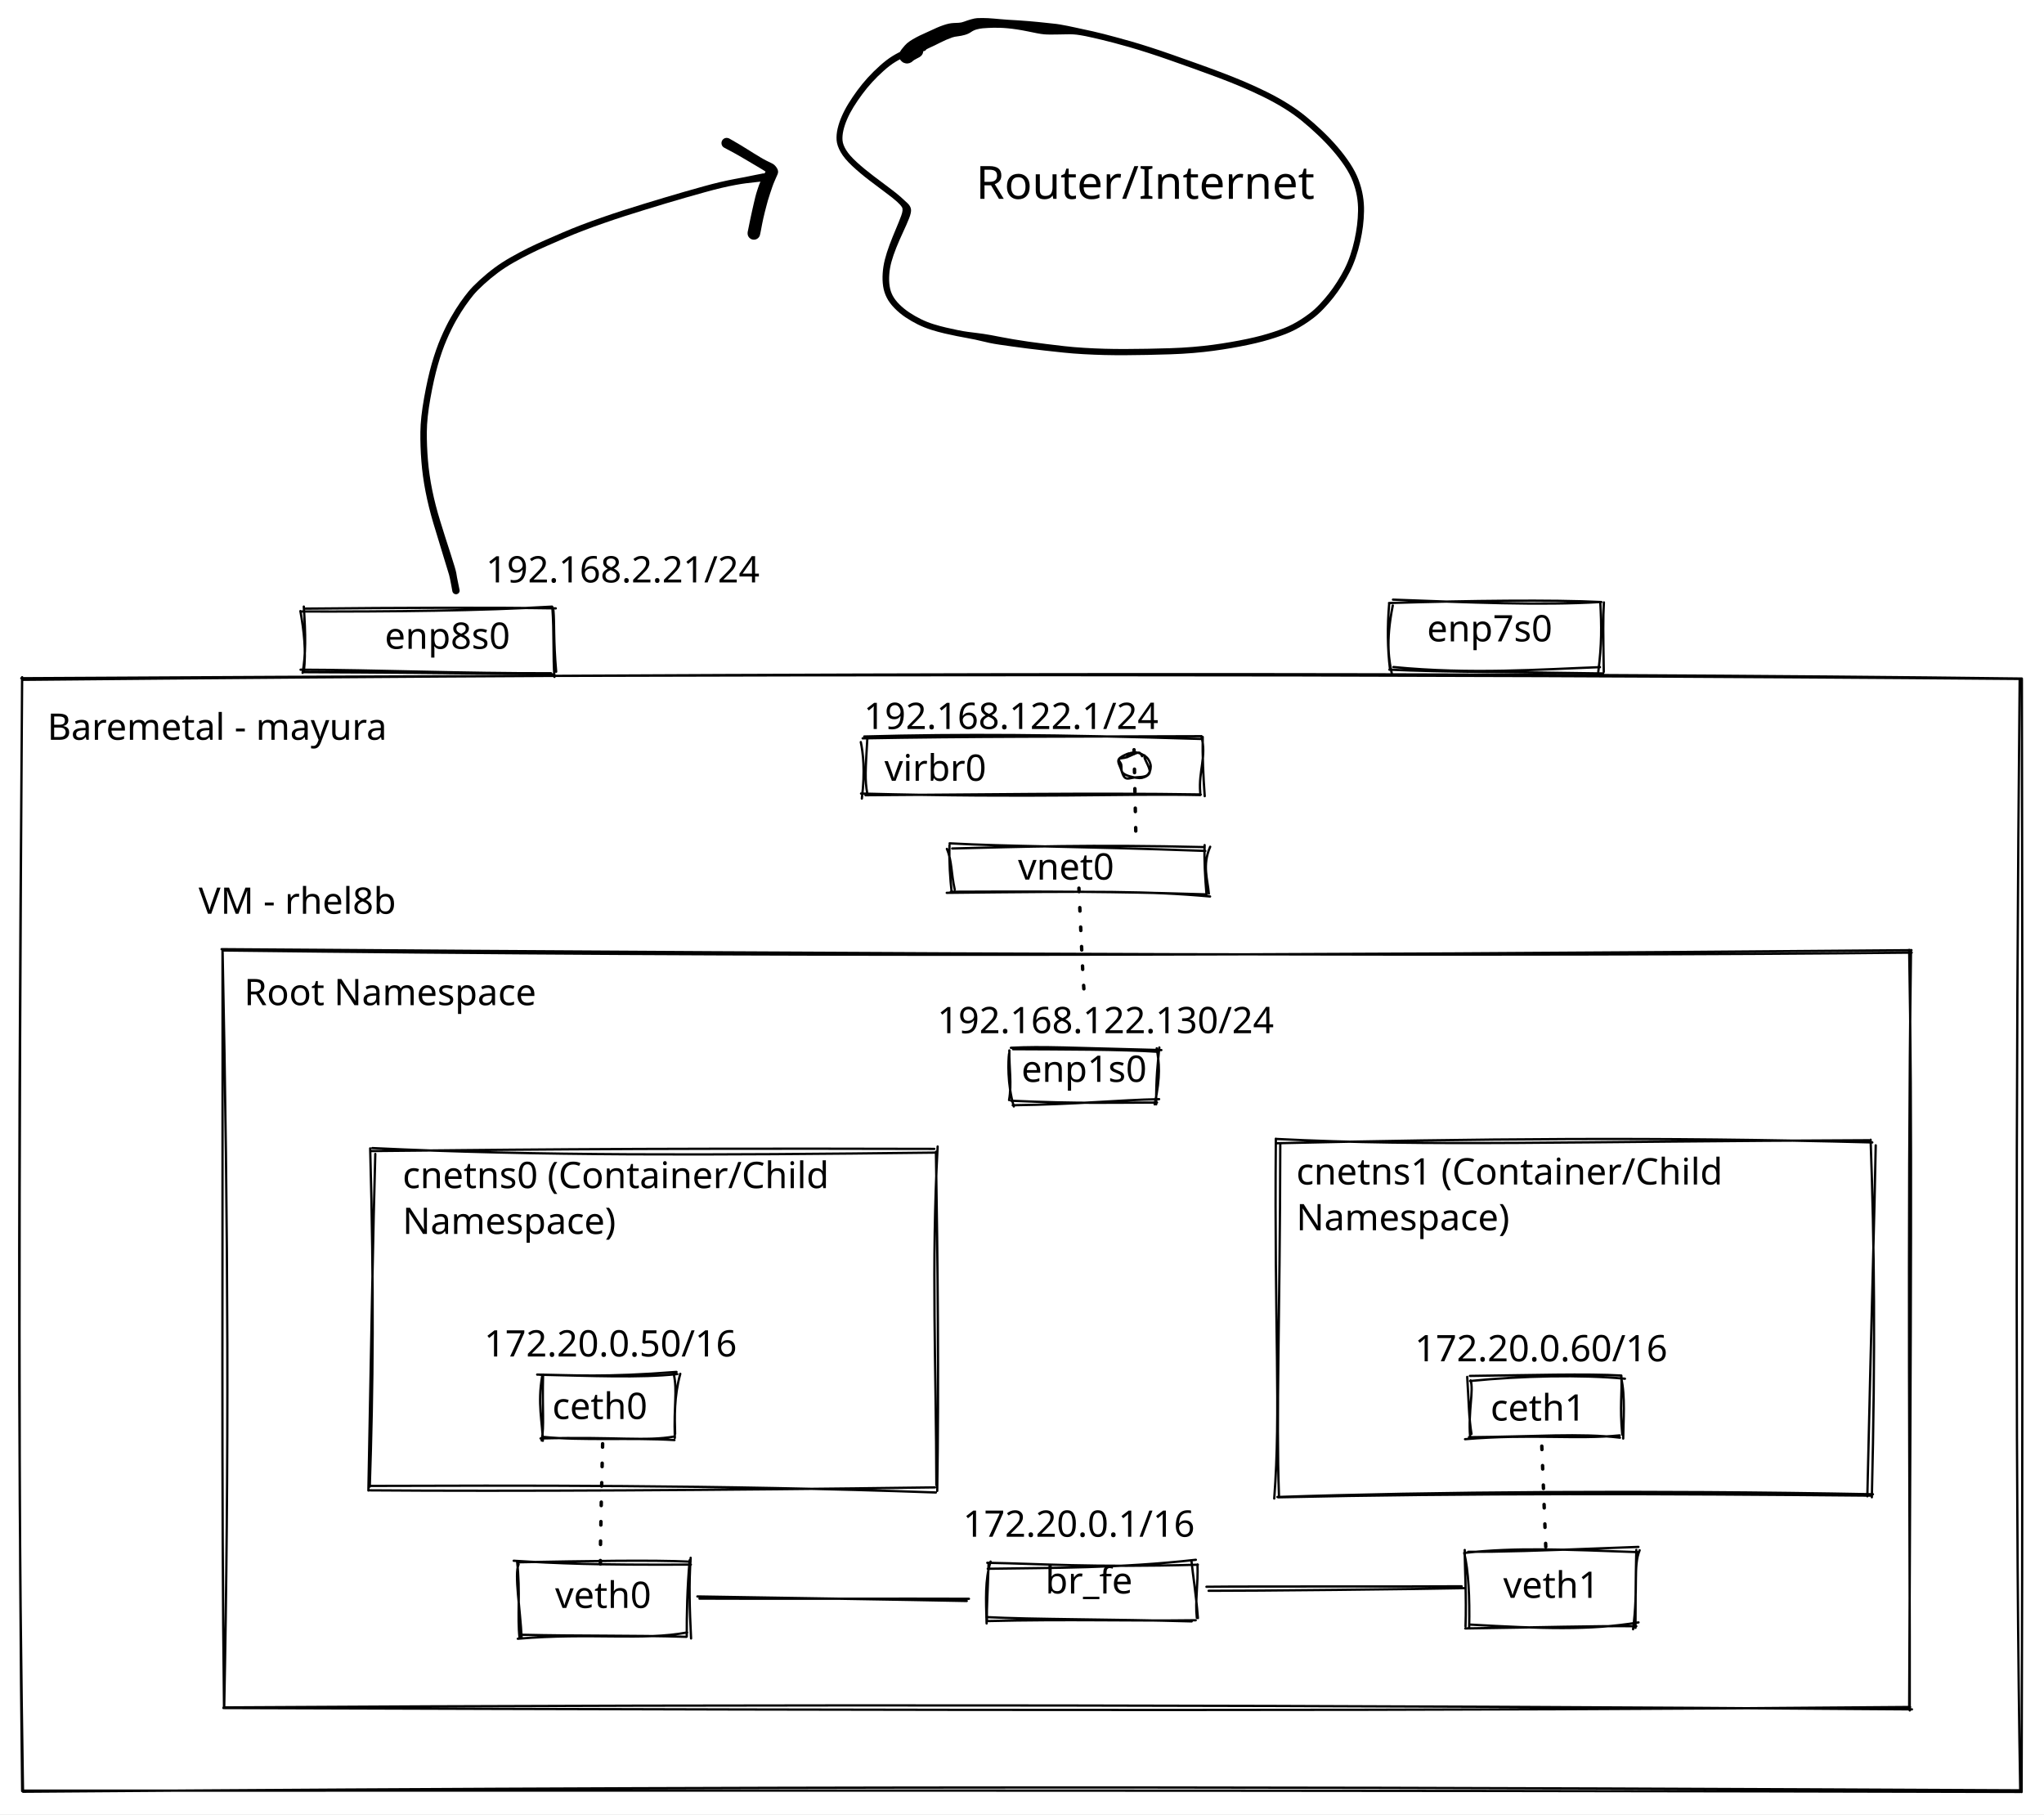
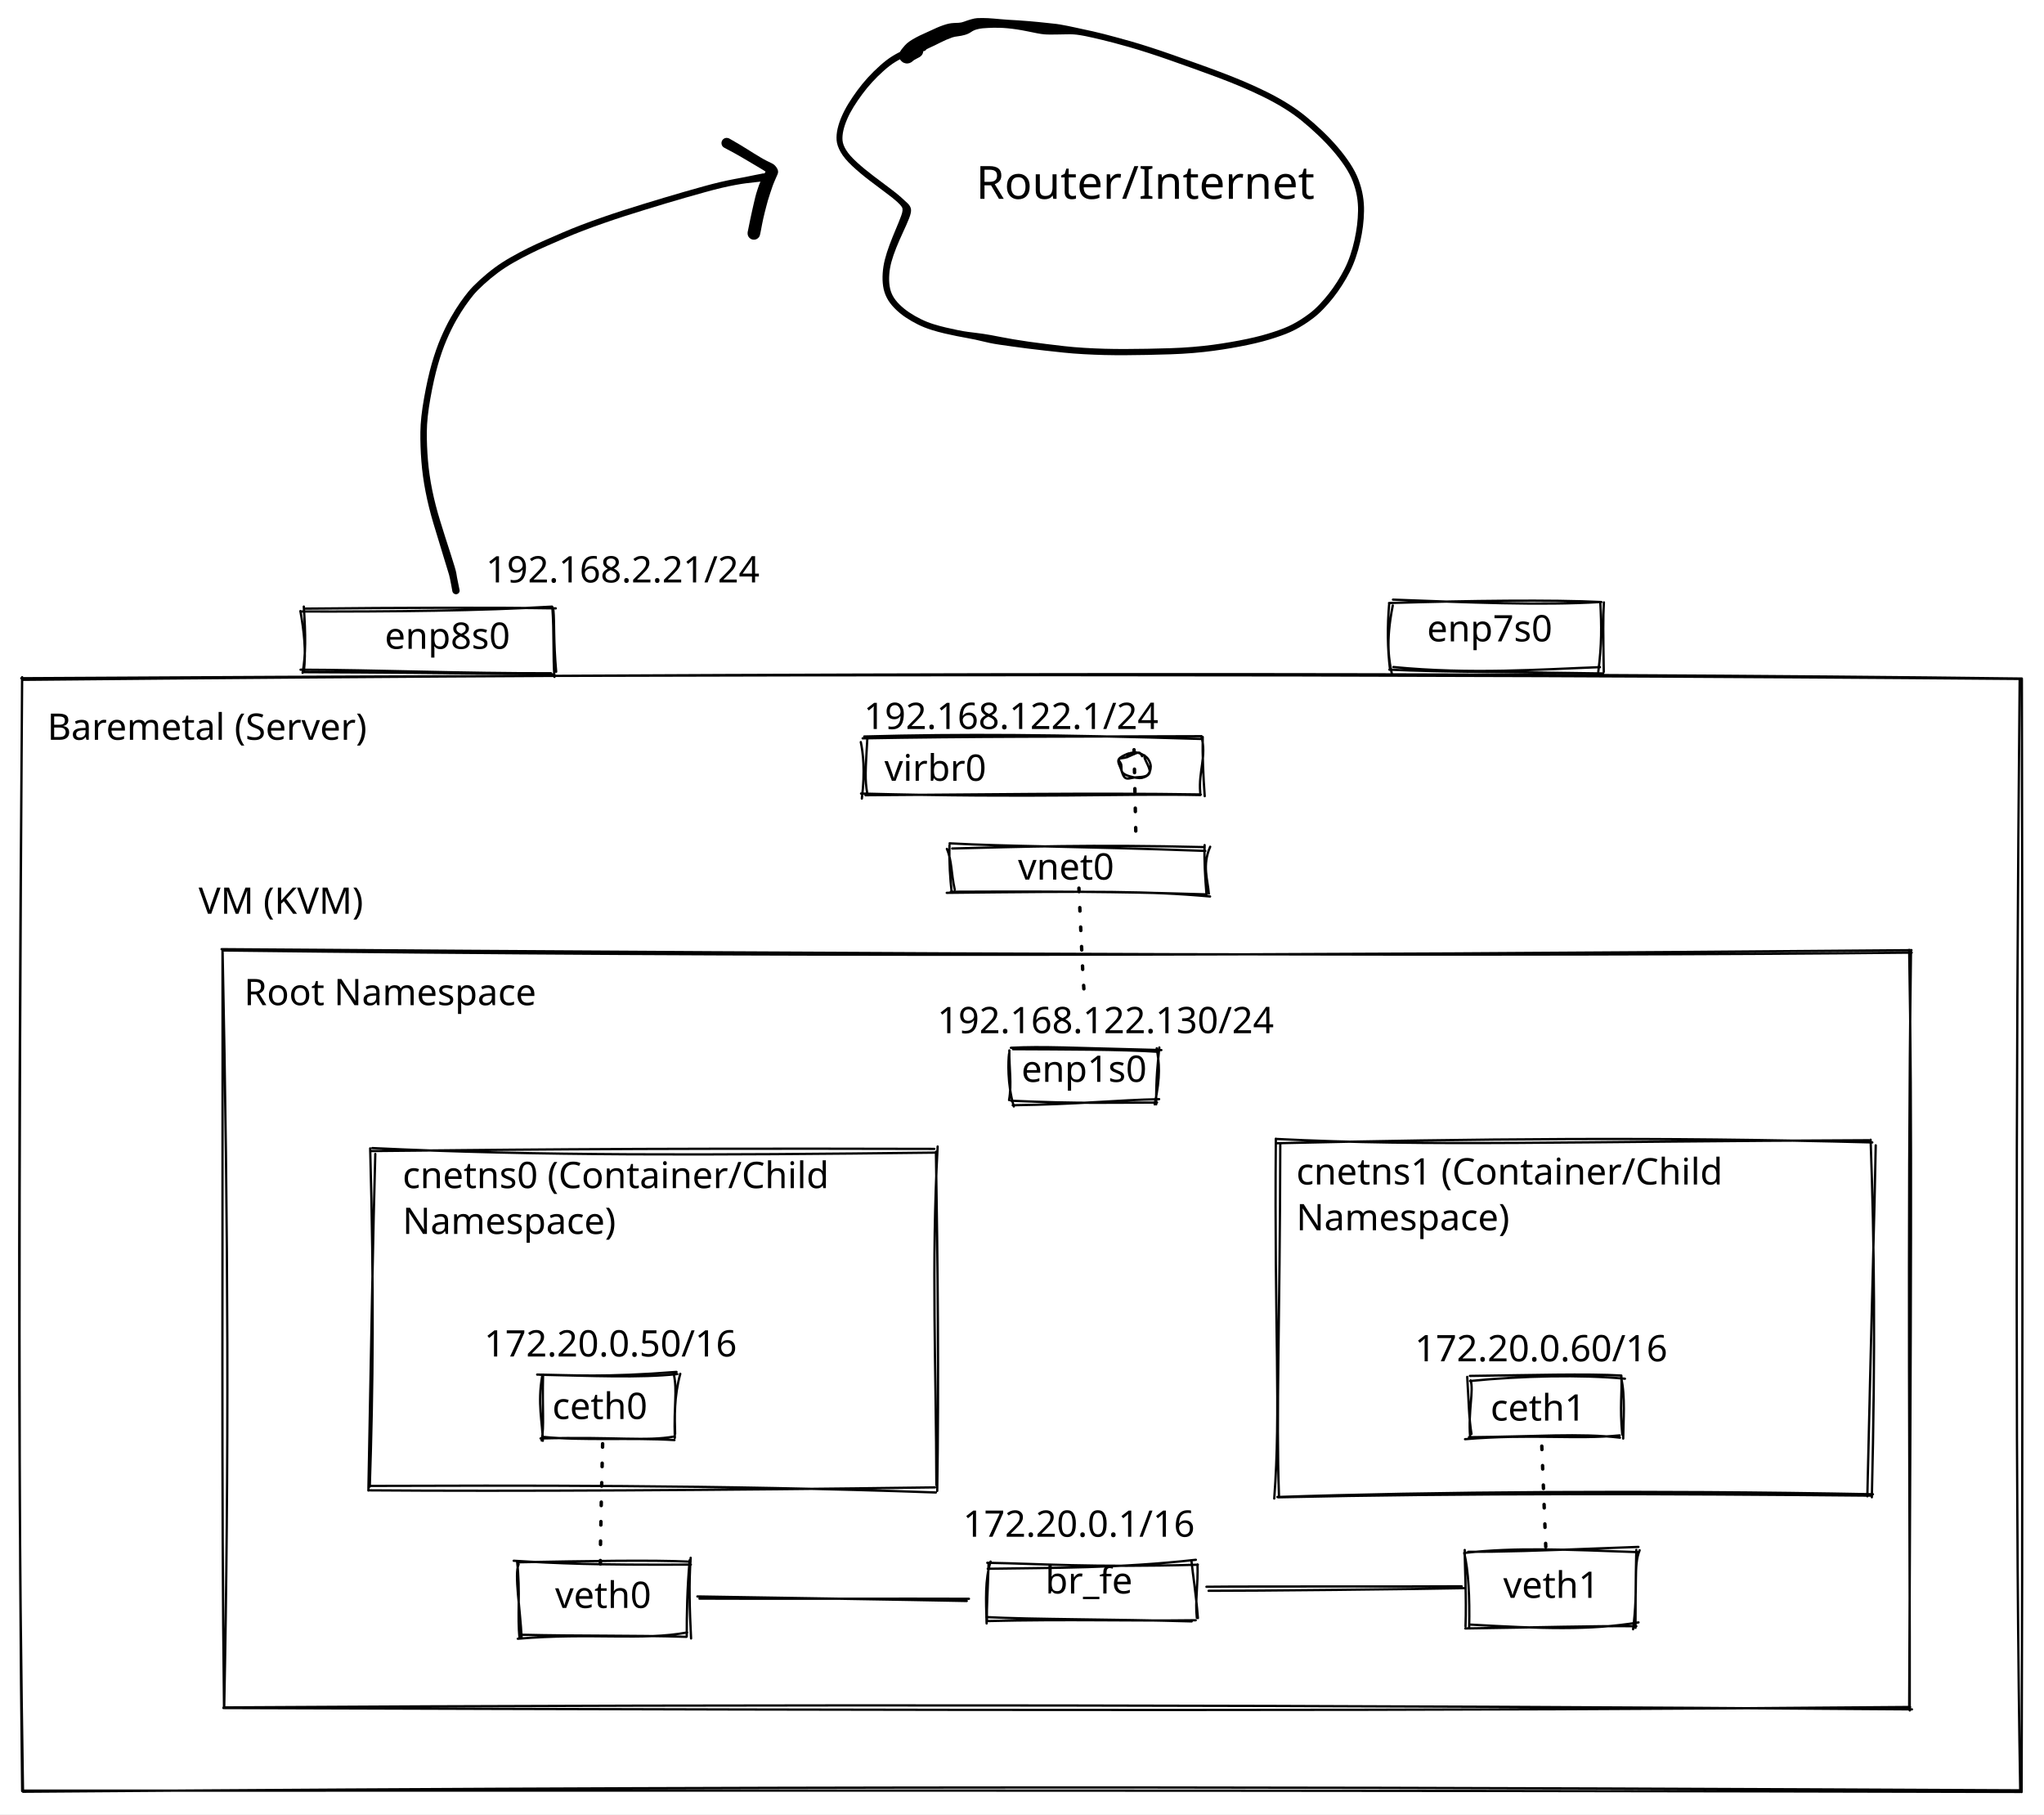
<svg xmlns="http://www.w3.org/2000/svg" version="1.1" viewBox="0 0 892.45 792.148" width="1784.899" height="1584.296">
  <defs>
    <style>
      @font-face {
        font-family: "Virgil";
        src: url("https://excalidraw.com/Virgil.woff2");
      }
      @font-face {
        font-family: "Cascadia";
        src: url("https://excalidraw.com/Cascadia.woff2");
      }
    </style>
  </defs>
  <rect x="0" y="0" width="892.45" height="792.148" fill="#ffffff" />
  <g stroke-linecap="round" transform="translate(10 296.4812) rotate(0 436.2248 242.8334)">
    <path d="M-0.7 -0.34 C300.65 -2.09, 602.48 -2.29, 872.76 -0.03 M-0.01 0.35 C329.11 -2.79, 658.36 -2.91, 872.79 -0.2 M871.83 0.25 C870.04 185.37, 870.07 372.33, 872.08 485.52 M872.79 0.2 C873.17 190.15, 873.07 380.16, 872.67 485.99 M871.75 485.24 C632.76 484.13, 392.13 482.85, 0.05 485.85 M872.18 485.94 C562.94 485.13, 252.81 485.39, 0.01 485.38 M0.04 485.36 C-1.53 382.26, -2.57 280.06, -0.33 -0.79 M-0.32 485.58 C-1.79 361.53, -1.92 237.58, -0.36 0.04" stroke="#000000" stroke-width="1" fill="none" />
  </g>
  <g stroke-linecap="round" transform="translate(162.049 502.2737) rotate(0 123.2985 73.88385)">
    <path d="M0.52 -0.98 C71.99 2.44, 147.26 2.18, 245.87 1 M-0.41 0.32 C49.87 -0.1, 99.97 -0.99, 245.89 -0.63 M247.34 -1.66 C244.57 49.88, 246.69 95.51, 246.79 146.21 M246.6 0.62 C247.38 49.96, 247.91 100.87, 247.16 148.7 M246.56 149.4 C152 145.97, 59.33 146.35, -0.97 146.53 M246.19 147.17 C152.85 148.44, 60.3 148.94, -0.7 148.46 M-1.2 148.54 C-0.04 87.64, 0.91 32.08, 1.81 1.58 M-0.6 146.84 C0.83 103.95, 1.27 60.71, -0.42 -0.85" stroke="#000000" stroke-width="1" fill="none" />
  </g>
  <g stroke-linecap="round" transform="translate(558.0462 498.5075) rotate(0 129.5589 77.34125)">
    <path d="M-0.94 -1.21 C65.47 2.18, 128.82 -0.19, 257.95 -0.64 M-0.69 0.67 C83.89 -1.24, 166.21 -2.17, 259.43 0.32 M260.93 1.58 C260.38 33.22, 259.26 67.27, 257.27 154.83 M258.7 -0.85 C260.33 44.4, 260.82 90.09, 259.24 155.25 M259.71 153.94 C161.86 152.08, 65.72 152.86, -0.32 155.14 M258.56 154.54 C170.18 153.72, 81.93 153.4, 0.05 155.27 M-1.69 155.8 C1.26 116.98, -1.69 82.9, -0.99 -1.31 M0.37 154.48 C-0.89 118.49, 0.78 80.53, 0.95 0.85" stroke="#000000" stroke-width="1" fill="none" />
  </g>
  <g stroke-linecap="round" transform="translate(132.5825 265.6945) rotate(0 54.77167 14.14577)">
    <path d="M-1.42 1.31 C39.34 1.4, 77.8 0.99, 108.46 -0.82 M0.84 0.05 C41.9 -0.35, 83.16 -0.5, 110.08 -0.06 M108.58 -0.65 C109.41 10.65, 108.83 21.26, 109.5 29.86 M109.05 0.87 C109.55 5.98, 109.03 13.73, 110.25 27.6 M108.02 28.27 C70.13 28.39, 30.58 26.8, -1.35 26.72 M109.01 28.8 C71.02 28.18, 30.81 27.93, -0.35 27.79 M0.07 27.72 C1.16 18.3, 0.1 9.69, -1.42 1.12 M-0.46 28.1 C0.98 19.96, 0.88 11.61, 0.06 -0.84" stroke="#000000" stroke-width="1" fill="none" />
  </g>
  <g stroke-linecap="round" transform="translate(606.7485 263.2471) rotate(0 46.52933 14.91919)">
    <path d="M1.45 -1.42 C34.3 -0.24, 65.45 1.2, 92.14 -0.39 M-0.28 0.06 C35.01 -1, 71.08 -1.42, 92.43 -0.38 M91.97 -0.25 C92.54 9.97, 92.63 18.1, 91.1 30.05 M93.54 -0.22 C93.14 7, 93.24 12.83, 93.49 30.12 M91.85 28.05 C66.13 28.99, 35.64 31.31, 1.64 28 M93.23 30.81 C57.44 30.19, 22.35 30.22, -0.11 29.16 M1.07 31.49 C-0.18 25.6, -1.9 17.37, 1.37 1.13 M0.17 29.17 C-0.98 19.72, -1.04 10.34, -0.22 0.53" stroke="#000000" stroke-width="1" fill="none" />
  </g>
  <g transform="translate(175.7867 504.7793) rotate(0 95.5 20)">
    <text x="0" y="14" font-family="Virgil, Segoe UI Emoji" font-size="16px" fill="#000000" text-anchor="start" style="white-space: pre;" direction="ltr">cnetns0 (Container/Child</text>
    <text x="0" y="34" font-family="Virgil, Segoe UI Emoji" font-size="16px" fill="#000000" text-anchor="start" style="white-space: pre;" direction="ltr">Namespace)</text>
  </g>
  <g transform="translate(565.9982 503.1842) rotate(0 96 20)">
    <text x="0" y="14" font-family="Virgil, Segoe UI Emoji" font-size="16px" fill="#000000" text-anchor="start" style="white-space: pre;" direction="ltr">cnetns1 (Container/Child </text>
    <text x="0" y="34" font-family="Virgil, Segoe UI Emoji" font-size="16px" fill="#000000" text-anchor="start" style="white-space: pre;" direction="ltr">Namespace)</text>
  </g>
  <g transform="translate(452.9606 681.7724) rotate(0 22.5 10)">
    <text x="22.5" y="14" font-family="Virgil, Segoe UI Emoji" font-size="16px" fill="#000000" text-anchor="middle" style="white-space: pre;" direction="ltr">br_fe</text>
  </g>
  <g transform="translate(167.3542 269.2942) rotate(0 28 10)">
    <text x="28" y="14" font-family="Virgil, Segoe UI Emoji" font-size="16px" fill="#000000" text-anchor="middle" style="white-space: pre;" direction="ltr">enp8s0</text>
  </g>
  <g transform="translate(624.4324 266.0587) rotate(0 26 10)">
    <text x="26" y="14" font-family="Virgil, Segoe UI Emoji" font-size="16px" fill="#000000" text-anchor="middle" style="white-space: pre;" direction="ltr">enp7s0</text>
  </g>
  <g stroke-linecap="round" transform="translate(97.21124 415.2283) rotate(0 368.4907 165.1989)">
    <path d="M-0.46 -0.78 C287.26 1.27, 573.69 2.51, 737.47 0.72 M0.08 -0.22 C230.31 2.55, 460.56 2.05, 737.37 -0.35 M737.17 -0.4 C735.5 125.34, 736.77 250.05, 736.62 331.61 M736.37 -0.49 C737.74 74.82, 737.1 148.24, 736.38 329.82 M737.57 331.14 C489.2 329.27, 240.33 328.79, 0.4 330.3 M736.78 330.11 C532.42 331.91, 328.46 331.63, 0.34 330.56 M0.6 330.56 C-0.56 233.29, 0.1 135.52, -0.06 -0.23 M0.68 330.44 C2.76 225.29, 2.46 120.99, -0.01 0.56" stroke="#000000" stroke-width="1" fill="none" />
  </g>
  <g transform="translate(199.0936 257.87) rotate(0 59.69232 -90.24838)" stroke="none" fill="#000000">
    <path d="M -1.58,0.31 Q -1.58,0.31 -2.11,-2.59 -2.65,-5.51 -3.02,-6.87 -3.40,-8.23 -5.60,-15.32 -7.81,-22.42 -9.90,-29.47 -11.99,-36.52 -13.29,-43.18 -14.59,-49.84 -15.11,-56.45 -15.63,-63.05 -15.55,-69.27 -15.48,-75.48 -13.92,-84.17 -12.37,-92.85 -10.57,-99.13 -8.76,-105.41 -6.62,-110.40 -4.47,-115.38 -2.26,-119.25 -0.04,-123.12 1.87,-125.85 3.79,-128.58 5.47,-130.62 7.15,-132.67 10.31,-135.57 13.47,-138.46 16.73,-140.89 20.00,-143.31 23.92,-145.54 27.84,-147.77 31.40,-149.53 34.97,-151.29 38.76,-152.95 42.55,-154.60 46.42,-156.28 50.29,-157.96 54.66,-159.63 59.02,-161.29 63.70,-162.92 68.39,-164.55 72.80,-165.97 77.20,-167.40 81.97,-168.85 86.73,-170.30 90.94,-171.57 95.14,-172.85 99.56,-174.10 103.97,-175.35 107.99,-176.48 112.02,-177.60 115.31,-178.37 118.61,-179.14 121.45,-179.67 124.30,-180.20 126.12,-180.55 127.93,-180.90 130.92,-181.53 133.91,-182.15 134.19,-182.16 134.47,-182.17 134.74,-182.09 135.01,-182.01 135.24,-181.84 135.46,-181.68 135.63,-181.45 135.79,-181.22 135.88,-180.95 135.96,-180.69 135.95,-180.40 135.95,-180.12 135.85,-179.86 135.75,-179.60 135.58,-179.38 135.40,-179.16 135.17,-179.00 134.93,-178.85 134.66,-178.78 134.38,-178.72 134.10,-178.74 133.82,-178.76 133.56,-178.87 133.31,-178.98 133.10,-179.17 132.89,-179.36 132.75,-179.60 132.61,-179.84 132.55,-180.12 132.50,-180.40 132.54,-180.68 132.58,-180.95 132.70,-181.21 132.82,-181.46 133.02,-181.66 133.22,-181.86 133.47,-181.98 133.72,-182.11 134.00,-182.15 134.28,-182.18 134.56,-182.13 134.83,-182.08 135.08,-181.94 135.32,-181.80 135.51,-181.60 135.70,-181.39 135.81,-181.13 135.92,-180.87 135.95,-180.59 135.97,-180.31 135.90,-180.04 135.84,-179.76 135.69,-179.53 135.53,-179.29 135.32,-179.11 135.10,-178.94 134.83,-178.84 134.57,-178.74 134.57,-178.74 134.57,-178.74 131.48,-178.40 128.39,-178.06 126.58,-177.84 124.78,-177.61 121.99,-177.10 119.21,-176.59 115.97,-175.83 112.73,-175.07 108.71,-173.95 104.68,-172.82 100.29,-171.58 95.91,-170.33 91.70,-169.06 87.49,-167.78 82.75,-166.34 78.01,-164.90 73.63,-163.48 69.25,-162.07 64.61,-160.45 59.96,-158.84 55.65,-157.19 51.34,-155.55 47.47,-153.87 43.61,-152.19 39.87,-150.56 36.13,-148.93 32.64,-147.20 29.14,-145.48 25.35,-143.33 21.57,-141.19 18.41,-138.85 15.25,-136.51 12.22,-133.75 9.20,-130.99 7.58,-129.02 5.97,-127.04 4.12,-124.42 2.27,-121.79 0.13,-118.06 -2.00,-114.32 -4.08,-109.49 -6.16,-104.66 -7.91,-98.52 -9.67,-92.37 -11.18,-83.91 -12.69,-75.45 -12.73,-69.37 -12.78,-63.28 -12.24,-56.85 -11.70,-50.42 -10.38,-43.91 -9.06,-37.40 -6.90,-30.40 -4.74,-23.39 -2.38,-16.16 -0.03,-8.92 0.16,-7.51 0.35,-6.10 0.96,-3.21 1.58,-0.31 1.59,-0.11 1.61,0.07 1.58,0.26 1.54,0.45 1.47,0.63 1.39,0.81 1.27,0.97 1.15,1.12 1.00,1.24 0.85,1.37 0.67,1.45 0.50,1.53 0.31,1.57 0.12,1.61 -0.07,1.60 -0.26,1.59 -0.45,1.53 -0.64,1.48 -0.81,1.38 -0.97,1.28 -1.11,1.14 -1.25,1.01 -1.36,0.84 -1.46,0.68 -1.52,0.49 -1.58,0.31 -1.58,0.31 L -1.58,0.31 Z" />
  </g>
  <g transform="translate(317.2825 62.48428) rotate(0 10.23566 19.81293)" stroke="none" fill="#000000">
    <path d="M 1.09,-2.02 Q 1.09,-2.02 2.63,-1.14 4.16,-0.26 5.68,0.64 7.20,1.55 8.73,2.51 10.26,3.48 11.76,4.41 13.26,5.34 14.71,6.20 16.16,7.07 17.35,7.67 18.54,8.28 19.78,8.86 21.02,9.45 21.91,10.86 22.81,12.27 22.23,13.58 21.65,14.88 20.98,16.43 20.31,17.98 19.94,19.08 19.58,20.18 18.94,22.04 18.30,23.91 17.97,25.12 17.65,26.32 17.29,27.65 16.93,28.97 16.62,30.25 16.30,31.53 16.01,32.81 15.71,34.09 15.50,35.22 15.28,36.35 14.94,38.16 14.60,39.97 14.44,40.39 14.29,40.81 14.00,41.16 13.72,41.51 13.34,41.75 12.96,41.99 12.53,42.09 12.09,42.20 11.64,42.16 11.19,42.12 10.78,41.94 10.37,41.76 10.04,41.46 9.70,41.16 9.49,40.77 9.27,40.38 9.18,39.93 9.10,39.49 9.16,39.05 9.23,38.60 9.43,38.20 9.63,37.80 9.95,37.48 10.27,37.17 10.67,36.97 11.08,36.77 11.52,36.71 11.97,36.66 12.41,36.74 12.85,36.83 13.24,37.05 13.63,37.28 13.93,37.61 14.22,37.95 14.40,38.36 14.57,38.77 14.61,39.22 14.64,39.67 14.53,40.11 14.42,40.54 14.18,40.92 13.93,41.30 13.58,41.57 13.23,41.85 12.81,42.01 12.39,42.16 11.94,42.17 11.49,42.18 11.06,42.05 10.63,41.91 10.27,41.65 9.90,41.38 9.64,41.02 9.38,40.65 9.25,40.22 9.12,39.79 9.14,39.34 9.15,38.89 9.15,38.89 9.15,38.89 9.52,37.09 9.89,35.29 10.13,34.09 10.38,32.89 10.66,31.59 10.94,30.28 11.24,28.94 11.54,27.61 11.85,26.27 12.17,24.93 12.49,23.57 12.82,22.20 13.48,20.19 14.13,18.17 14.68,16.95 15.23,15.73 15.70,14.74 16.17,13.74 17.09,12.27 18.02,10.79 18.28,12.18 18.54,13.56 17.50,12.81 16.45,12.05 15.25,11.34 14.05,10.62 12.58,9.75 11.11,8.88 9.59,7.98 8.07,7.08 6.55,6.19 5.03,5.30 3.53,4.47 2.04,3.63 0.47,2.83 -1.09,2.02 -1.32,1.86 -1.55,1.70 -1.73,1.49 -1.91,1.28 -2.04,1.03 -2.16,0.78 -2.22,0.51 -2.29,0.24 -2.28,-0.03 -2.28,-0.31 -2.21,-0.57 -2.14,-0.84 -2.01,-1.09 -1.87,-1.33 -1.69,-1.54 -1.50,-1.74 -1.27,-1.90 -1.04,-2.05 -0.78,-2.15 -0.51,-2.24 -0.24,-2.27 0.03,-2.30 0.30,-2.26 0.58,-2.22 0.84,-2.12 1.10,-2.02 1.10,-2.02 L 1.09,-2.02 Z" />
  </g>
  <g transform="translate(403.1467 20.7758) rotate(0 77.01367 61.18951)" stroke="none" fill="#000000">
    <path d="M 0.38,1.51 Q 0.38,1.51 -2.20,2.13 -4.80,2.75 -7.30,3.77 -9.81,4.79 -12.21,6.26 -14.61,7.72 -17.34,10.17 -20.07,12.61 -22.37,15.13 -24.67,17.65 -26.71,20.41 -28.75,23.18 -30.42,25.86 -32.08,28.54 -33.22,31.16 -34.37,33.78 -34.91,36.19 -35.45,38.60 -35.28,40.54 -35.10,42.49 -33.67,44.79 -32.25,47.10 -29.04,50.04 -25.83,52.97 -21.78,56.04 -17.73,59.10 -14.60,61.44 -11.46,63.79 -9.84,65.25 -8.21,66.70 -6.91,67.95 -5.60,69.20 -5.39,70.57 -5.18,71.94 -6.23,74.60 -7.28,77.25 -8.89,80.68 -10.49,84.12 -11.81,87.40 -13.13,90.69 -13.91,93.51 -14.68,96.32 -14.87,99.05 -15.07,101.79 -14.72,104.10 -14.38,106.42 -13.37,108.32 -12.37,110.21 -10.45,112.13 -8.54,114.04 -6.11,115.66 -3.68,117.28 -1.02,118.58 1.62,119.88 4.42,120.75 7.22,121.62 9.95,122.25 12.67,122.89 15.13,123.38 17.59,123.88 19.49,124.13 21.40,124.38 23.06,124.58 24.72,124.78 26.28,125.01 27.84,125.24 29.59,125.56 31.35,125.89 33.87,126.38 36.40,126.87 39.38,127.38 42.36,127.89 45.98,128.41 49.61,128.94 53.53,129.41 57.45,129.89 61.51,130.36 65.56,130.82 70.18,131.10 74.79,131.38 79.13,131.50 83.47,131.62 88.15,131.61 92.83,131.60 97.74,131.51 102.66,131.43 107.77,131.26 112.87,131.10 117.66,130.70 122.46,130.30 126.41,129.77 130.36,129.23 134.15,128.58 137.95,127.93 141.35,127.21 144.75,126.49 147.57,125.74 150.38,124.98 152.91,124.15 155.45,123.31 157.39,122.55 159.32,121.79 161.15,120.84 162.99,119.89 164.87,118.69 166.76,117.49 168.80,115.94 170.85,114.38 172.99,112.12 175.13,109.85 177.01,107.46 178.89,105.08 180.71,102.22 182.52,99.37 183.91,96.64 185.29,93.91 186.39,90.70 187.48,87.49 188.23,84.09 188.97,80.69 189.36,77.57 189.75,74.46 189.80,71.26 189.85,68.06 189.31,64.91 188.77,61.76 187.52,58.46 186.26,55.17 183.95,51.72 181.63,48.28 178.71,44.90 175.78,41.52 172.29,38.20 168.80,34.88 165.26,32.00 161.72,29.12 157.57,26.55 153.42,23.98 148.61,21.60 143.79,19.23 138.86,17.15 133.93,15.06 128.45,13.01 122.97,10.95 117.98,9.18 113.00,7.42 107.85,5.59 102.70,3.77 98.17,2.32 93.65,0.86 90.00,-0.18 86.36,-1.22 83.23,-2.05 80.10,-2.88 78.17,-3.33 76.23,-3.78 73.41,-4.43 70.58,-5.08 68.71,-5.38 66.84,-5.69 65.57,-5.76 64.29,-5.83 62.59,-5.79 60.89,-5.76 59.39,-5.73 57.89,-5.70 56.00,-5.69 54.11,-5.67 52.82,-5.78 51.53,-5.89 49.65,-6.25 47.77,-6.61 45.44,-7.10 43.12,-7.58 40.89,-7.92 38.67,-8.26 36.77,-8.43 34.88,-8.60 33.39,-8.64 31.90,-8.68 30.62,-8.66 29.33,-8.64 28.21,-8.57 27.09,-8.51 25.93,-8.42 24.77,-8.32 23.39,-7.96 22.00,-7.59 20.86,-6.80 19.73,-6.00 18.13,-5.54 16.53,-5.09 15.09,-4.93 13.64,-4.78 12.50,-4.39 11.36,-3.99 9.90,-3.36 8.44,-2.72 7.26,-2.11 6.09,-1.51 4.98,-0.97 3.87,-0.43 2.57,0.15 1.26,0.74 -0.09,1.46 -1.45,2.18 -2.36,3.03 -3.26,3.87 -3.78,4.71 -4.30,5.55 -4.59,5.86 -4.88,6.17 -5.24,6.39 -5.60,6.62 -6.00,6.76 -6.40,6.89 -6.82,6.93 -7.24,6.97 -7.66,6.90 -8.07,6.83 -8.46,6.67 -8.85,6.51 -9.19,6.25 -9.53,6.00 -9.80,5.68 -10.07,5.35 -10.25,4.97 -10.43,4.59 -10.52,4.17 -10.61,3.76 -10.59,3.34 -10.58,2.92 -10.46,2.51 -10.35,2.10 -10.14,1.74 -9.93,1.37 -7.13,0.06 -4.34,-1.23 -3.87,-1.37 -3.41,-1.51 -2.92,-1.49 -2.43,-1.48 -1.98,-1.31 -1.52,-1.13 -1.14,-0.83 -0.76,-0.52 -0.50,-0.10 -0.24,0.30 -0.13,0.77 -0.02,1.25 -0.06,1.73 -0.10,2.22 -0.30,2.66 -0.49,3.11 -0.82,3.47 -1.15,3.83 -1.58,4.07 -2.00,4.30 -2.48,4.39 -2.96,4.48 -3.44,4.41 -3.93,4.34 -4.36,4.12 -4.80,3.90 -5.14,3.56 -5.48,3.21 -5.69,2.77 -5.91,2.33 -5.97,1.85 -6.03,1.36 -5.94,0.89 -5.84,0.41 -5.60,-0.00 -5.36,-0.43 -4.99,-0.75 -4.63,-1.07 -4.18,-1.26 -3.73,-1.45 -3.24,-1.49 -2.75,-1.52 -2.28,-1.40 -1.81,-1.28 -1.40,-1.02 -0.99,-0.75 -0.69,-0.37 -0.39,0.01 -0.22,0.46 -0.06,0.92 -0.05,1.41 -0.04,1.90 -0.18,2.36 -0.33,2.83 -0.62,3.22 -0.91,3.62 -1.30,3.90 -1.70,4.18 -1.70,4.18 -1.70,4.18 -3.00,4.87 -4.30,5.55 -4.59,5.86 -4.88,6.17 -5.24,6.39 -5.60,6.62 -6.00,6.76 -6.40,6.89 -6.82,6.93 -7.24,6.97 -7.66,6.90 -8.07,6.83 -8.46,6.67 -8.85,6.51 -9.19,6.25 -9.53,6.00 -9.80,5.68 -10.07,5.35 -10.25,4.97 -10.43,4.59 -10.52,4.18 -10.61,3.76 -10.59,3.34 -10.58,2.92 -10.46,2.51 -10.35,2.10 -10.14,1.74 -9.93,1.37 -9.50,0.78 -9.08,0.20 -8.12,-0.88 -7.16,-1.97 -5.90,-2.81 -4.63,-3.66 -3.14,-4.45 -1.65,-5.25 0.10,-6.02 1.87,-6.78 3.18,-7.43 4.50,-8.07 5.87,-8.66 7.23,-9.26 8.66,-9.75 10.09,-10.24 11.13,-10.46 12.17,-10.68 13.29,-10.73 14.42,-10.79 15.51,-10.83 16.60,-10.87 17.85,-11.35 19.11,-11.83 20.75,-12.31 22.39,-12.79 23.50,-12.86 24.61,-12.92 25.85,-12.91 27.09,-12.91 28.28,-12.84 29.47,-12.77 30.81,-12.66 32.15,-12.55 33.65,-12.41 35.14,-12.26 37.11,-12.14 39.07,-12.03 41.40,-11.89 43.74,-11.75 46.09,-11.54 48.44,-11.33 50.25,-11.16 52.05,-10.99 53.20,-10.85 54.36,-10.71 56.29,-10.52 58.22,-10.34 59.72,-10.08 61.22,-9.82 62.99,-9.47 64.76,-9.11 66.07,-8.82 67.37,-8.52 69.28,-8.12 71.18,-7.72 74.04,-7.09 76.90,-6.45 78.83,-5.93 80.77,-5.42 83.93,-4.58 87.09,-3.75 90.77,-2.69 94.45,-1.63 99.01,-0.16 103.57,1.30 108.72,3.12 113.87,4.94 118.88,6.72 123.89,8.49 129.42,10.57 134.95,12.64 139.96,14.76 144.96,16.88 149.88,19.31 154.81,21.75 159.09,24.42 163.38,27.08 166.99,30.03 170.61,32.98 174.19,36.39 177.77,39.80 180.79,43.31 183.82,46.82 186.27,50.52 188.71,54.23 190.04,57.77 191.36,61.32 191.92,64.71 192.48,68.10 192.41,71.44 192.35,74.78 191.95,78.02 191.54,81.25 190.75,84.79 189.96,88.33 188.80,91.71 187.64,95.09 186.19,97.94 184.74,100.78 182.85,103.74 180.96,106.70 179.00,109.18 177.04,111.67 174.74,114.07 172.44,116.47 170.30,118.09 168.17,119.72 166.18,120.97 164.20,122.23 162.24,123.23 160.29,124.24 158.28,125.03 156.27,125.81 153.67,126.67 151.06,127.53 148.18,128.30 145.30,129.07 141.85,129.80 138.39,130.53 134.56,131.19 130.72,131.86 126.70,132.40 122.68,132.95 117.82,133.36 112.96,133.77 107.83,133.93 102.71,134.10 97.77,134.20 92.84,134.29 88.12,134.32 83.40,134.34 79.02,134.24 74.63,134.13 69.94,133.87 65.26,133.61 61.19,133.18 57.12,132.75 53.16,132.31 49.21,131.88 45.54,131.41 41.88,130.95 38.87,130.52 35.85,130.10 33.26,129.72 30.66,129.33 28.92,128.96 27.19,128.59 25.69,128.22 24.20,127.85 22.59,127.50 20.98,127.15 19.02,126.81 17.06,126.47 14.57,125.97 12.07,125.47 9.25,124.82 6.43,124.16 3.44,123.23 0.45,122.29 -2.36,120.91 -5.18,119.52 -7.83,117.74 -10.47,115.96 -12.63,113.74 -14.80,111.52 -15.97,109.20 -17.15,106.89 -17.55,104.25 -17.95,101.61 -17.75,98.59 -17.56,95.57 -16.80,92.57 -16.04,89.57 -14.77,86.17 -13.50,82.77 -12.05,79.37 -10.60,75.97 -9.64,73.36 -8.68,70.76 -9.33,69.71 -9.97,68.66 -11.51,67.28 -13.04,65.89 -16.18,63.55 -19.32,61.20 -23.47,58.06 -27.62,54.91 -31.06,51.69 -34.50,48.47 -36.10,45.64 -37.70,42.81 -37.87,40.43 -38.04,38.05 -37.43,35.38 -36.81,32.72 -35.59,29.93 -34.36,27.13 -32.64,24.35 -30.93,21.58 -28.81,18.69 -26.69,15.81 -24.30,13.18 -21.92,10.55 -19.00,7.94 -16.09,5.32 -13.51,3.73 -10.92,2.13 -8.23,0.99 -5.54,-0.13 -2.96,-0.82 -0.38,-1.51 -0.19,-1.53 -0.01,-1.56 0.17,-1.54 0.36,-1.51 0.54,-1.45 0.71,-1.38 0.87,-1.28 1.02,-1.17 1.15,-1.03 1.27,-0.89 1.36,-0.72 1.45,-0.56 1.50,-0.38 1.54,-0.19 1.55,-0.01 1.55,0.17 1.50,0.36 1.46,0.54 1.37,0.71 1.29,0.87 1.16,1.02 1.04,1.16 0.88,1.27 0.73,1.37 0.55,1.44 0.38,1.51 0.38,1.51 L 0.38,1.51 Z" />
  </g>
  <g transform="translate(426.1152 68.81638) rotate(0 80 12.5)">
    <text x="0" y="18" font-family="Virgil, Segoe UI Emoji" font-size="20px" fill="#000000" text-anchor="start" style="white-space: pre;" direction="ltr">Router/Internet</text>
  </g>
-   <g transform="translate(20.6709 309.0169) rotate(0 83 10)">
-     <text x="0" y="14" font-family="Virgil, Segoe UI Emoji" font-size="16px" fill="#000000" text-anchor="start" style="white-space: pre;" direction="ltr">Baremetal - mayura </text>
+   <g transform="translate(20.6709 309.0169) rotate(0 75 10)">
+     <text x="0" y="14" font-family="Virgil, Segoe UI Emoji" font-size="16px" fill="#000000" text-anchor="start" style="white-space: pre;" direction="ltr">Baremetal (Server)</text>
  </g>
-   <g transform="translate(86.71686 384.9871) rotate(0 45.5 10)">
-     <text x="0" y="14" font-family="Virgil, Segoe UI Emoji" font-size="16px" fill="#000000" text-anchor="start" style="white-space: pre;" direction="ltr">VM - rhel8b</text>
+   <g transform="translate(86.71686 384.9871) rotate(0 35.5 10)">
+     <text x="0" y="14" font-family="Virgil, Segoe UI Emoji" font-size="16px" fill="#000000" text-anchor="start" style="white-space: pre;" direction="ltr">VM (KVM)</text>
  </g>
  <g transform="translate(106.5854 424.892) rotate(0 65 10)">
    <text x="0" y="14" font-family="Virgil, Segoe UI Emoji" font-size="16px" fill="#000000" text-anchor="start" style="white-space: pre;" direction="ltr">Root Namespace</text>
  </g>
  <g stroke-linecap="round" transform="translate(236.5286 600.75) rotate(0 29.31577 13.64313)">
    <path d="M-1.99 -0.56 C13 -0.35, 27.6 0.74, 58.85 -1.73 M-0.9 -0.49 C21.47 -0.02, 42.89 0.97, 59.2 -0.78 M60.49 -0.9 C57.72 9.33, 58.05 18.05, 58.24 25.33 M57.68 -0.72 C59.28 6.98, 57.62 12.52, 58.12 27.1 M57.93 26.48 C45.37 28.71, 32.72 26.49, -0.51 27.33 M57.95 28.04 C39.05 26.87, 17.78 28.39, 0.46 26.64 M0.49 28.34 C0.3 20.01, -1.9 12.13, 0.19 0.19 M-0.02 28.23 C1.13 21.52, 0.21 15.33, 0.58 -0.56" stroke="#000000" stroke-width="1" fill="none" />
  </g>
  <g transform="translate(239.4171 605.5959) rotate(0 22.5 10)">
    <text x="22.5" y="14" font-family="Virgil, Segoe UI Emoji" font-size="16px" fill="#000000" text-anchor="middle" style="white-space: pre;" direction="ltr">ceth0</text>
  </g>
  <g stroke-linecap="round" transform="translate(641.4819 601.2914) rotate(0 33.29602 12.84222)">
    <path d="M0.38 1.71 C22.77 -0.56, 49.25 -1.1, 68 0.71 M0.28 -0.52 C25.98 -0.82, 51.94 -1.57, 66.42 -0.68 M66.31 0.15 C68.27 8.35, 67.27 19.39, 67.24 26.84 M66.43 -0.66 C66.83 7.29, 65.65 12.54, 66.84 25.13 M65.68 25.45 C46.99 27.35, 26.97 24.71, -1.82 27.11 M65.82 26.45 C48.33 24.37, 29.28 26.02, -0.1 26.25 M0.4 26.06 C-0.51 14.89, 2.07 5.77, 0.61 1.42 M1 24.82 C-0.11 18.33, -0.21 10.44, -0.87 -0.09" stroke="#000000" stroke-width="1" fill="none" />
  </g>
  <g transform="translate(652.5453 606.279) rotate(0 19 10)">
    <text x="19" y="14" font-family="Virgil, Segoe UI Emoji" font-size="16px" fill="#000000" text-anchor="middle" style="white-space: pre;" direction="ltr">ceth1</text>
  </g>
  <g stroke-linecap="round" transform="translate(226.2849 681.6192) rotate(0 37.13318 16.53613)">
    <path d="M-1.99 -0.14 C17.13 1.04, 33.05 1.74, 75.36 1.54 M-0.05 0.53 C29.13 0.02, 58.03 -0.57, 75.22 0.27 M75.27 -1.43 C74.48 10.09, 74.8 20.64, 75.45 33.79 M74.84 -0.39 C73.76 11.48, 73.53 23.28, 73.56 32.94 M73.73 31.17 C54.59 34.82, 31.87 31.22, -0.21 33.91 M73.43 33.08 C50.83 32.36, 26.39 32.79, 1 32.16 M1.47 33.45 C0.9 21.25, -1.79 5.72, 0.15 1.43 M0.58 33.74 C-0.5 24.15, 1 13.82, -0.52 -0.02" stroke="#000000" stroke-width="1" fill="none" />
  </g>
  <g stroke-linecap="round" transform="translate(640.2015 677.1543) rotate(0 37.13318 16.53613)">
    <path d="M0.84 0.43 C13.9 0.46, 28.75 0.1, 75.17 -1.72 M-0.91 0.92 C21.9 -1.62, 43.63 -0.55, 74.79 0.56 M75.7 -0.25 C72.77 6.71, 75.19 15.74, 72.84 34.25 M74.24 -0.4 C73.95 12.54, 73.88 25.96, 73.88 33.63 M75.2 31.25 C53.95 34.79, 32.71 33.95, 1.66 32.2 M74.24 32.91 C53.64 32.73, 34.51 33.41, -0.43 33.88 M1.26 33.5 C1.57 20.32, 0.92 8.47, -0.86 1.03 M-0.33 32.98 C0.13 20.53, -0.69 6.91, -0.67 -0.37" stroke="#000000" stroke-width="1" fill="none" />
  </g>
  <g transform="translate(240.8531 688.0904) rotate(0 22.5 10)">
    <text x="22.5" y="14" font-family="Virgil, Segoe UI Emoji" font-size="16px" fill="#000000" text-anchor="middle" style="white-space: pre;" direction="ltr">veth0</text>
  </g>
  <g transform="translate(658.3347 683.6905) rotate(0 19 10)">
    <text x="19" y="14" font-family="Virgil, Segoe UI Emoji" font-size="16px" fill="#000000" text-anchor="middle" style="white-space: pre;" direction="ltr">veth1</text>
  </g>
  <g stroke-linecap="round">
    <g transform="translate(262.3885 631.2439) rotate(0 0.2412572 26.5848)">
      <path d="M0.73 -0.86 C0.54 8.03, -0.43 45.01, -0.22 54.03" stroke="#000000" stroke-width="1.5" fill="none" stroke-dasharray="1.5 7" />
    </g>
  </g>
  <g stroke-linecap="round">
    <g transform="translate(674.3275 632.5397) rotate(0 -0.2080348 22.87768)">
      <path d="M-1.15 -1.11 C-0.86 6.58, 0.41 38.93, 0.74 46.86" stroke="#000000" stroke-width="1.5" fill="none" stroke-dasharray="1.5 7" />
    </g>
  </g>
  <g stroke-linecap="round" transform="translate(431.0219 683.0459) rotate(0 45.55276 11.94043)">
    <path d="M0.26 1.93 C28.3 1.48, 57.7 1.78, 91.11 -1.99 M0.05 -0.67 C22.83 -0.3, 44.66 1.46, 91.99 0.17 M89.21 -1.35 C89.84 4.85, 91.05 11.69, 92.01 23.46 M91.83 0.03 C92.15 8.72, 90.73 16.06, 91.54 23.39 M89.29 24.91 C54.96 23.93, 19.37 24.08, -0.38 23.04 M91.05 24.41 C62.98 24.8, 35.42 23.9, 0 24.77 M-0.25 25.81 C-0.53 15.44, -1 6.81, 1.48 -1.2 M-0.11 24.67 C-0.26 18.09, 0.24 13.11, 0.6 -0.18" stroke="#000000" stroke-width="1" fill="none" />
  </g>
  <g stroke-linecap="round">
    <g transform="translate(304.3665 697.8201) rotate(0 59.41359 0.2395974)">
      <path d="M1.04 0.19 C20.74 0.33, 98.98 0.16, 118.69 0.27 M0.13 -0.75 C19.62 -0.45, 97.93 0.8, 117.73 1.23" stroke="#000000" stroke-width="1" fill="none" />
    </g>
  </g>
  <g stroke-linecap="round">
    <g transform="translate(639.2868 692.9892) rotate(0 -56.15281 0.6224384)">
      <path d="M0.23 0.45 C-18.43 0.88, -93.03 1.66, -111.59 1.61 M-1.12 -0.36 C-19.96 -0.19, -94.11 -0.38, -112.53 -0.15" stroke="#000000" stroke-width="1" fill="none" />
    </g>
  </g>
  <g stroke-linecap="round" transform="translate(377.7834 322.1413) rotate(0 73.62601 12.28139)">
    <path d="M-1.13 0.25 C44.79 -0.62, 90.01 -0.46, 146.83 -0.69 M-0.43 -0.56 C42.03 -1.7, 82.64 -1.45, 147.12 0.53 M146.75 -0.73 C149.17 8.16, 145.44 14.52, 146.26 23.95 M147.34 -0.37 C147.19 7.8, 147.59 16.87, 148.22 25.49 M146.32 25.01 C112.41 24.29, 75.58 26.37, -1.83 24.35 M146.51 24.74 C98.12 23.99, 48.15 24.82, 0.09 25.08 M-1.48 26.54 C0.04 14.33, -1.01 6.3, -1.94 1.88 M0.9 24.42 C-0.23 18.25, 0.12 14.11, 0.89 0.63" stroke="#000000" stroke-width="1" fill="none" />
  </g>
  <g transform="translate(386.1688 326.9244) rotate(0 22.5 10)">
    <text x="0" y="14" font-family="Virgil, Segoe UI Emoji" font-size="16px" fill="#000000" text-anchor="start" style="white-space: pre;" direction="ltr">virbr0</text>
  </g>
  <g stroke-linecap="round" transform="translate(415.2685 369.5702) rotate(0 55.72418 10.38991)">
    <path d="M-0.65 -1.34 C25.35 0.09, 52.08 -0.19, 111 1.97 M0.49 0.91 C30.49 0.2, 61.17 -0.91, 110.71 0.31 M113.12 0.15 C109.53 8.28, 112.11 14.72, 112.53 20.63 M110.69 -0.57 C110.47 5.98, 110.86 13.14, 111.55 21.48 M113.07 21.87 C86.42 19.46, 63.73 19.56, -1.9 20.27 M110.87 20.93 C87.29 20.2, 62.01 19.49, -0.14 19.8 M1.59 18.86 C-0.06 11.4, 0.4 6.3, -1.84 1.08 M0.24 19.96 C-0.39 14.42, -0.93 6.63, -0.7 -0.53" stroke="#000000" stroke-width="1" fill="none" />
  </g>
  <g transform="translate(442.9565 370.0716) rotate(0 22.5 10)">
    <text x="22.5" y="14" font-family="Virgil, Segoe UI Emoji" font-size="16px" fill="#000000" text-anchor="middle" style="white-space: pre;" direction="ltr">vnet0</text>
  </g>
  <g stroke-linecap="round" transform="translate(441.2807 458.2909) rotate(0 32.01245 11.46014)">
    <path d="M0.1 -0.79 C14.4 -1.48, 25.38 -0.78, 65.79 0.21 M1 -0.18 C23.2 -0.06, 48.17 -0.12, 64.62 0.98 M63.76 -0.56 C64.83 5.87, 65.55 11.28, 62.85 23.91 M64.9 -0.91 C64.25 5.95, 63.44 12.03, 63.54 23.9 M64.81 21.64 C47.26 21.99, 29.13 23.93, 0.9 24.3 M63.89 23.11 C46.26 23.14, 29.24 23.67, 0.17 22.33 M1.37 24.83 C-1.56 14.97, -1.08 4.63, -0.71 1.84 M-0.7 22.04 C0.58 14.94, -0.73 7.95, -0.58 0.35" stroke="#000000" stroke-width="1" fill="none" />
  </g>
  <g transform="translate(449.3415 458.387) rotate(0 24 10)">
    <text x="24" y="14" font-family="Virgil, Segoe UI Emoji" font-size="16px" fill="#000000" text-anchor="middle" style="white-space: pre;" direction="ltr">enp1s0</text>
  </g>
  <g transform="translate(398.2451 436.1241) rotate(0 84.5 9.5)">
    <text x="84.5" y="15" font-family="Cascadia, Segoe UI Emoji" font-size="16px" fill="#000000" text-anchor="middle" style="white-space: pre;" direction="ltr">192.168.122.130/24</text>
  </g>
  <g stroke-linecap="round">
    <g transform="translate(470.1473 388.3783) rotate(0 2.043044 21.87066)">
      <path d="M0.93 -0.57 C1.29 6.64, 2.52 37.18, 3.16 44.31" stroke="#000000" stroke-width="1.5" fill="none" stroke-dasharray="1.5 7" />
    </g>
  </g>
  <g stroke-linecap="round">
    <g transform="translate(494.7686 327.8917) rotate(0 0.8246288 20.5527)">
      <path d="M0.38 -0.53 C0.55 6.59, 1.1 34.58, 1.27 41.64" stroke="#000000" stroke-width="1.5" fill="none" stroke-dasharray="1.5 7" />
    </g>
  </g>
  <g stroke-linecap="round" transform="translate(488.2111 329.396) rotate(0 6.755341 5.089127)">
    <path d="M3.68 0.24 C4.71 -0.54, 6.49 -1.03, 7.96 -0.84 C9.42 -0.66, 11.42 0.31, 12.47 1.33 C13.51 2.35, 14.21 3.98, 14.22 5.29 C14.23 6.6, 13.7 8.38, 12.53 9.18 C11.36 9.98, 8.78 9.89, 7.22 10.07 C5.65 10.26, 4.14 10.91, 3.14 10.28 C2.13 9.64, 1.68 7.63, 1.19 6.28 C0.71 4.93, -0.34 3.29, 0.24 2.17 C0.82 1.05, 4.05 -0.29, 4.68 -0.45 C5.31 -0.62, 4.11 0.91, 4.01 1.2 M10.97 0.34 C12.2 0.42, 11.19 0.65, 11.66 1.87 C12.13 3.09, 13.99 6.26, 13.79 7.66 C13.59 9.05, 11.89 9.9, 10.46 10.23 C9.03 10.56, 6.64 10.02, 5.2 9.61 C3.76 9.21, 2.47 8.69, 1.82 7.82 C1.18 6.96, 1.57 5.38, 1.33 4.43 C1.09 3.47, -0.03 2.62, 0.37 2.09 C0.77 1.56, 2.29 1.73, 3.7 1.25 C5.12 0.77, 7.73 -0.7, 8.85 -0.78 C9.97 -0.85, 10.18 0.6, 10.43 0.79" stroke="#000000" stroke-width="1" fill="none" />
  </g>
  <g transform="translate(212.178 239.3206) rotate(0 70.5 9.5)">
    <text x="0" y="15" font-family="Cascadia, Segoe UI Emoji" font-size="16px" fill="#000000" text-anchor="start" style="white-space: pre;" direction="ltr">192.168.2.21/24</text>
  </g>
  <g transform="translate(211.3991 577.293) rotate(0 65.5 9.5)">
    <text x="0" y="15" font-family="Cascadia, Segoe UI Emoji" font-size="16px" fill="#000000" text-anchor="start" style="white-space: pre;" direction="ltr">172.20.0.50/16</text>
  </g>
  <g transform="translate(617.7206 579.4053) rotate(0 65.5 9.5)">
    <text x="0" y="15" font-family="Cascadia, Segoe UI Emoji" font-size="16px" fill="#000000" text-anchor="start" style="white-space: pre;" direction="ltr">172.20.0.60/16</text>
  </g>
  <g transform="translate(377.1559 303.3016) rotate(0 75 9.5)">
    <text x="0" y="15" font-family="Cascadia, Segoe UI Emoji" font-size="16px" fill="#000000" text-anchor="start" style="white-space: pre;" direction="ltr">192.168.122.1/24</text>
  </g>
  <g transform="translate(420.47 637.0013) rotate(0 61 19)">
    <text x="0" y="15" font-family="Cascadia, Segoe UI Emoji" font-size="16px" fill="#000000" text-anchor="start" style="white-space: pre;" direction="ltr" />
    <text x="0" y="34" font-family="Cascadia, Segoe UI Emoji" font-size="16px" fill="#000000" text-anchor="start" style="white-space: pre;" direction="ltr">172.20.0.1/16</text>
  </g>
</svg>
